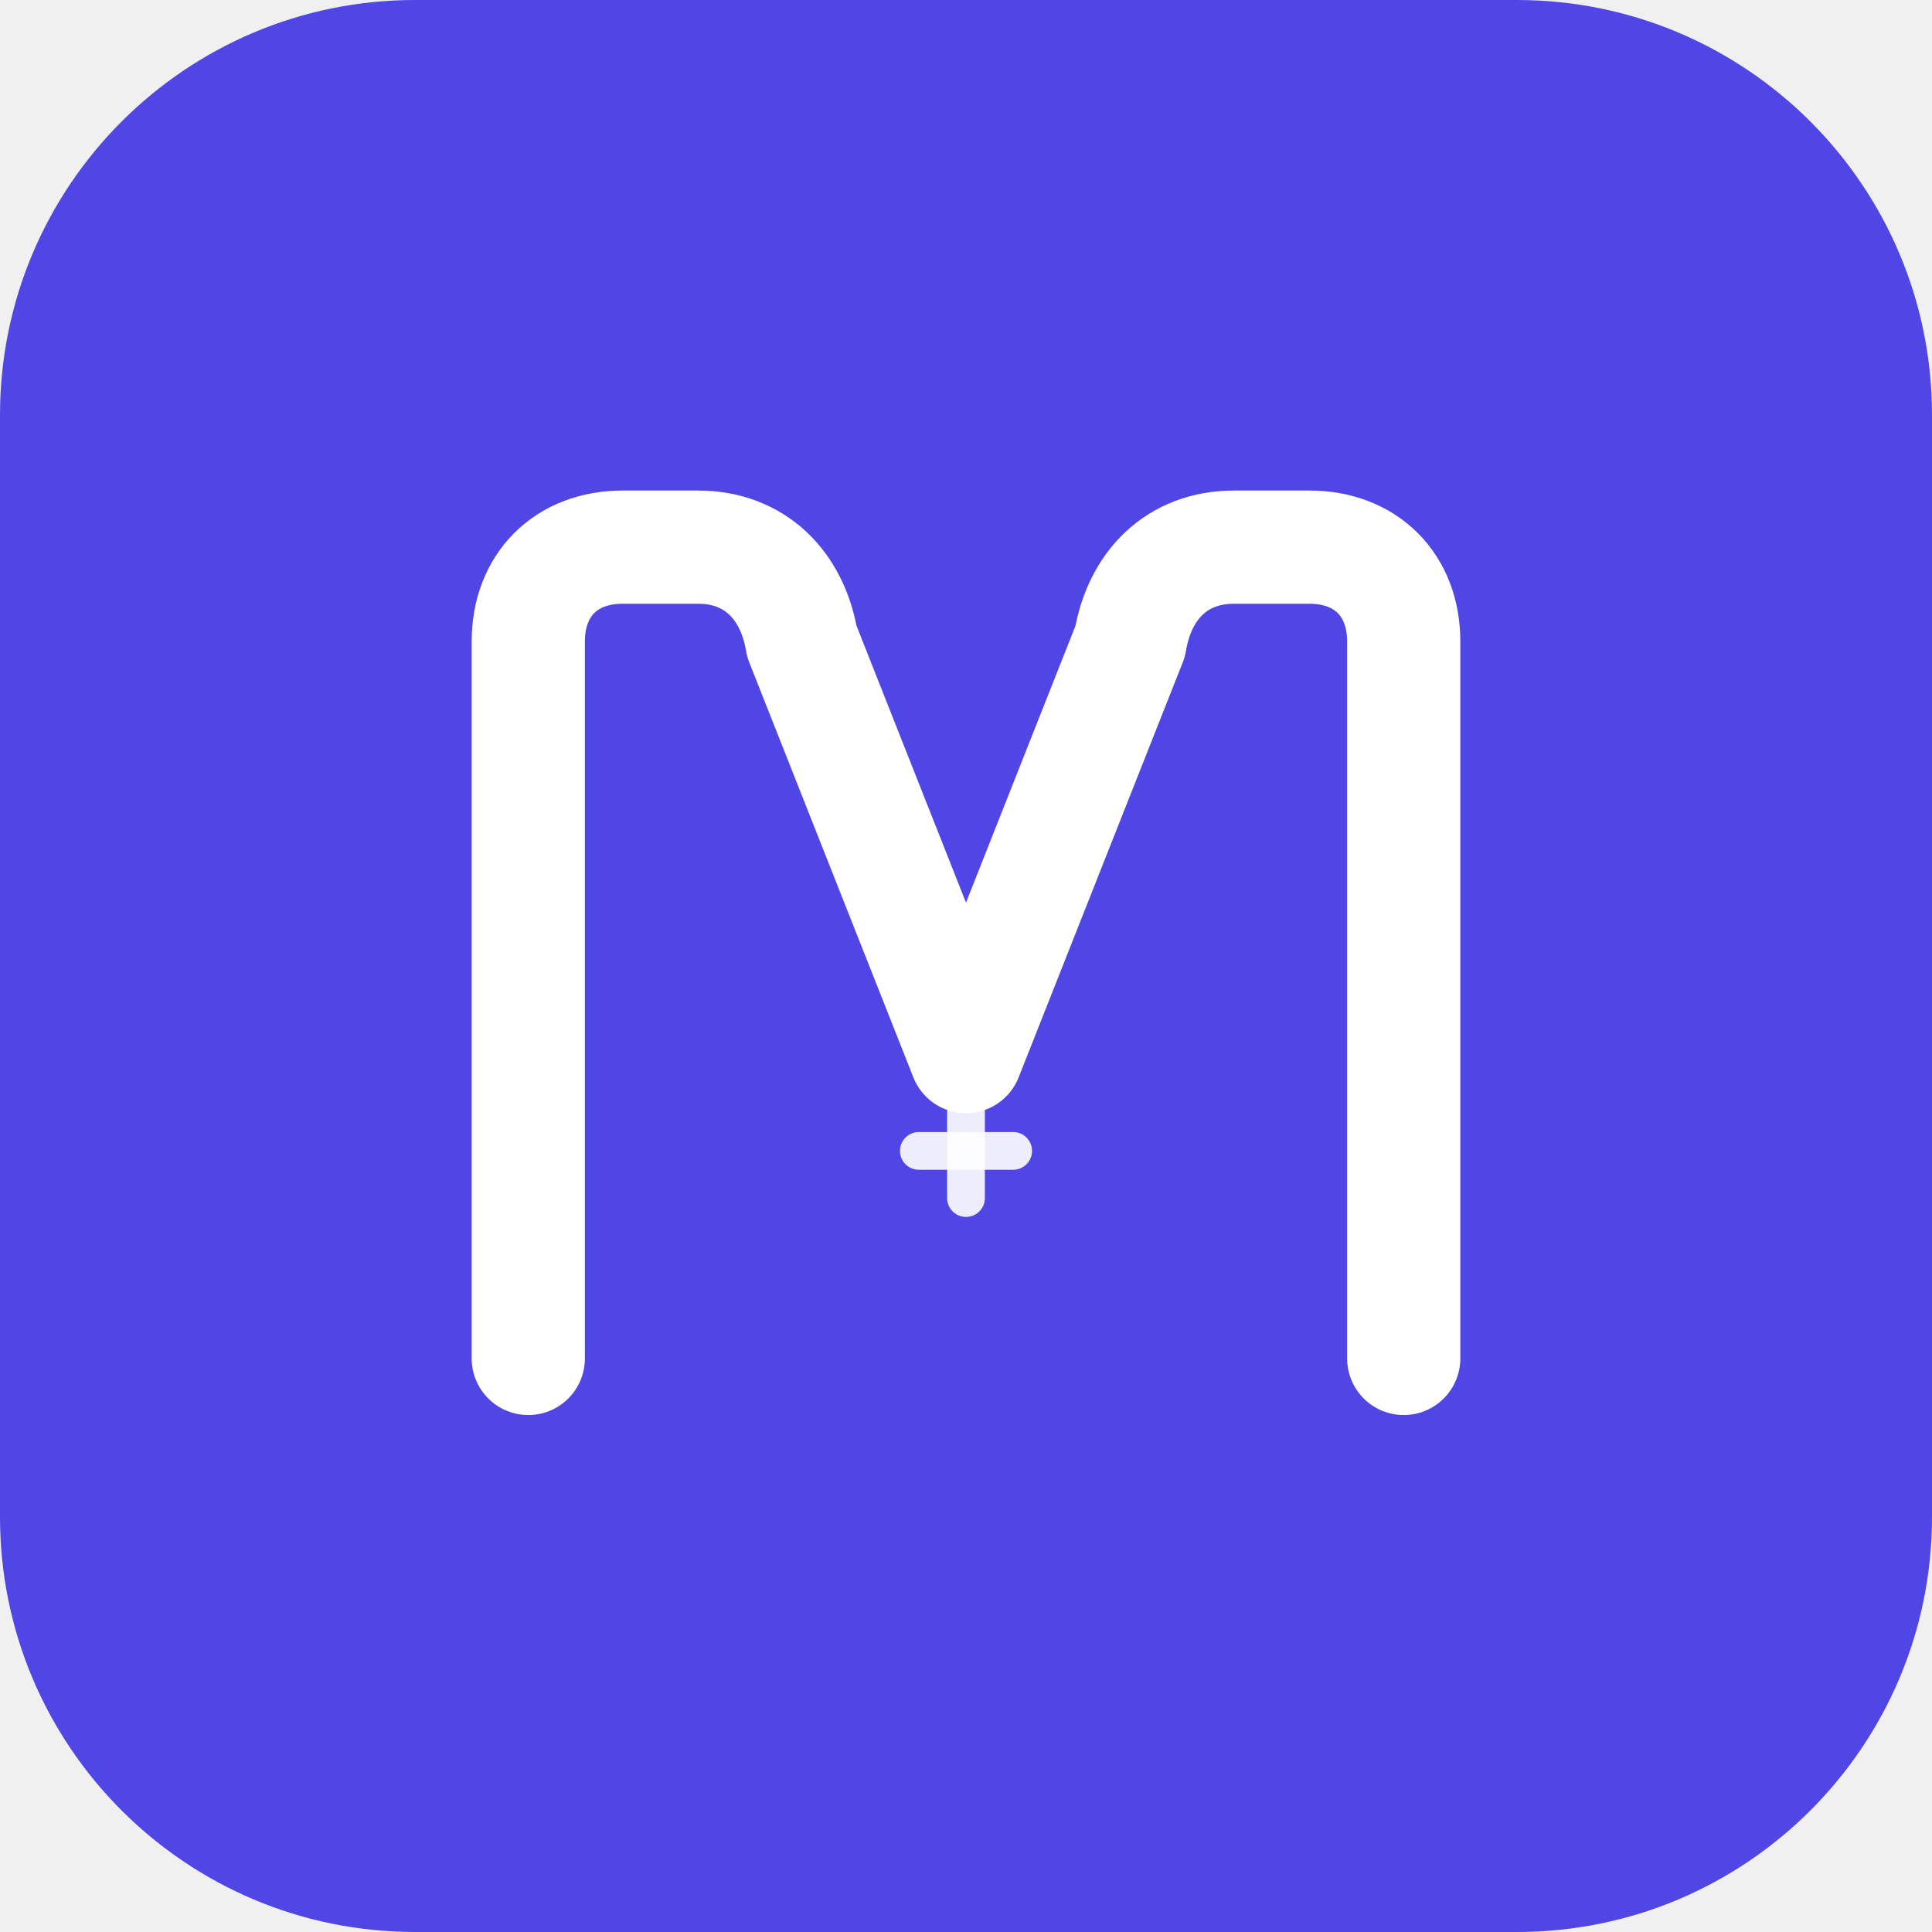
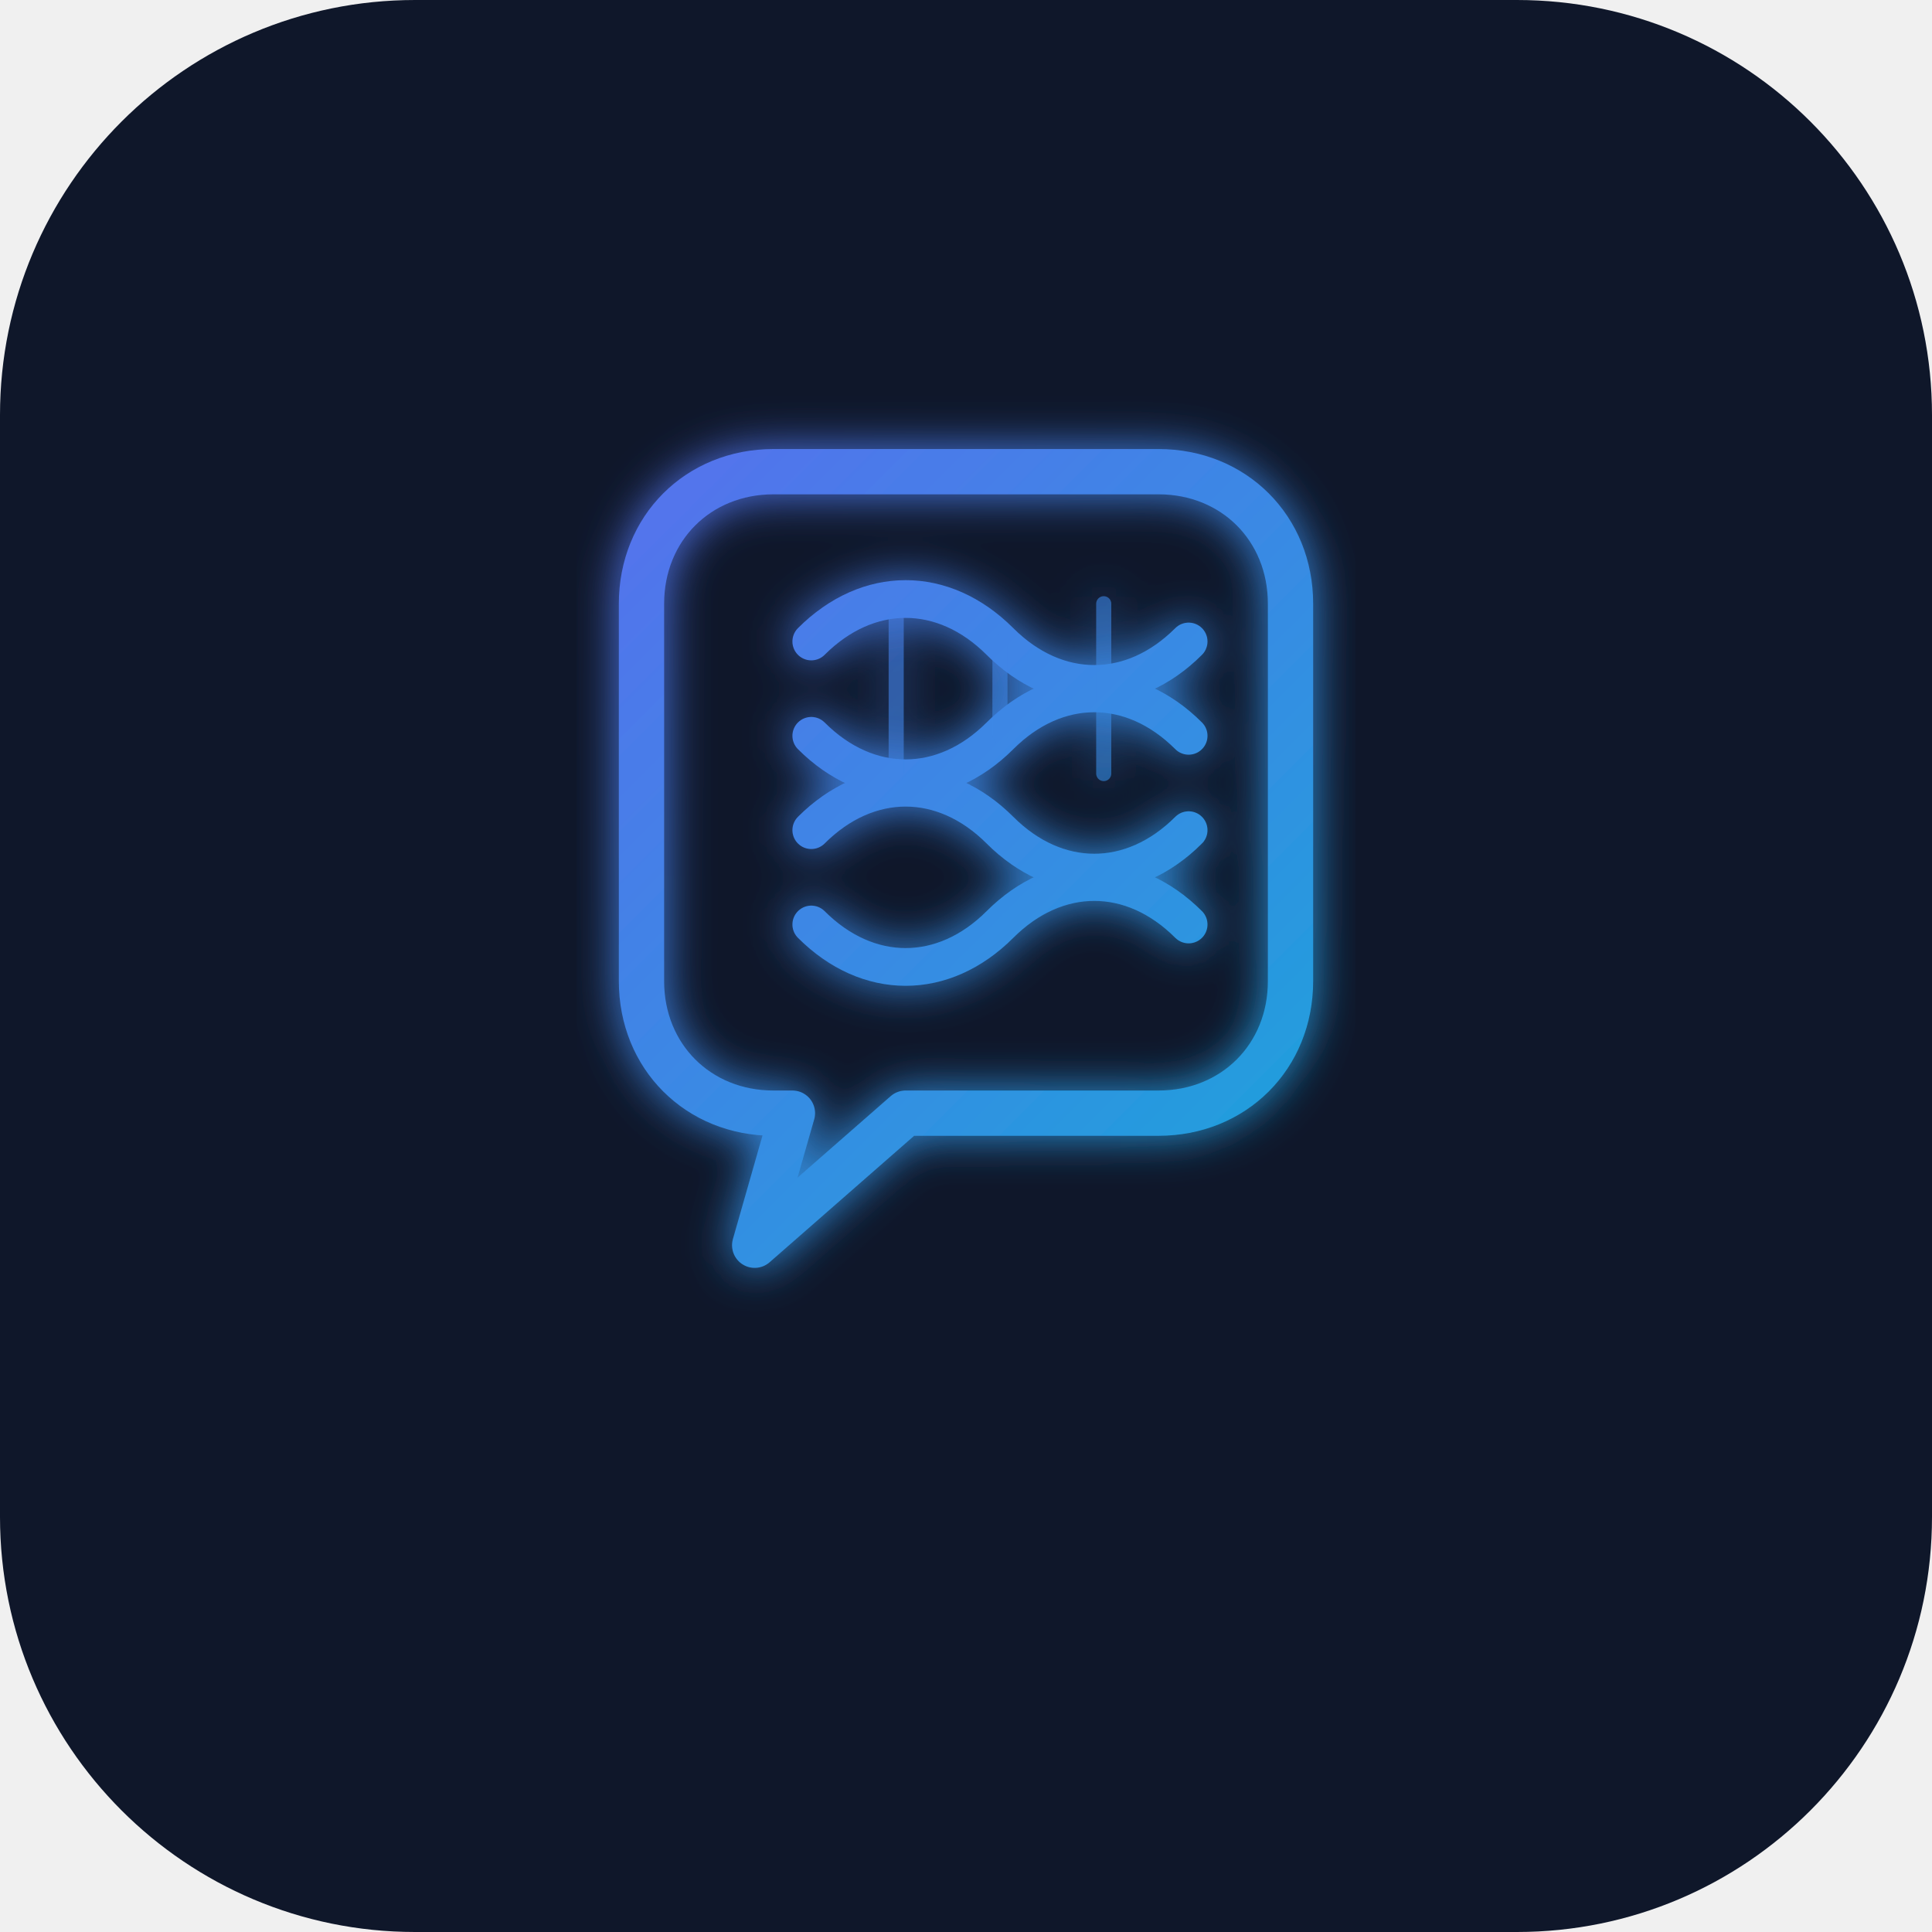
<svg xmlns="http://www.w3.org/2000/svg" width="1024" height="1024" viewBox="0 0 1024 1024" fill="none">
-   <rect width="1024" height="1024" rx="220" fill="#4f46e5" />
-   <path d="M280 720V340C280 310 300 290 330 290H370C400 290 420 310 425 340L512 560L599 340C604 310 624 290 654 290H694C724 290 744 310 744 340V720" stroke="white" stroke-width="60" stroke-linecap="round" stroke-linejoin="round" fill="none" />
-   <rect x="477" y="600" width="70" height="20" rx="10" fill="white" opacity="0.9" />
-   <rect x="502" y="575" width="20" height="70" rx="10" fill="white" opacity="0.9" />
+   <defs>
+     <linearGradient id="logoGrad" x1="200" y1="200" x2="824" y2="824" gradientUnits="userSpaceOnUse">
+       <stop offset="0%" stop-color="#6366f1" />
+       <stop offset="100%" stop-color="#06b6d4" />
+     </linearGradient>
+     <filter id="glow">
+       <feGaussianBlur stdDeviation="12" result="blur" />
+       <feMerge>
+         <feMergeNode in="blur" />
+         <feMergeNode in="SourceGraphic" />
+       </feMerge>
+     </filter>
+   </defs>
+   <rect width="1024" height="1024" rx="220" fill="#0F172A" />
+   <g filter="url(#glow)">
+     <path d="M340 320 C340 280, 370 250, 410 250 L614 250 C654 250, 684 280, 684 320 L684 520 C684 560, 654 590, 614 590 L480 590 L400 660 L420 590 L410 590 C370 590, 340 560, 340 520 Z" stroke="url(#logoGrad)" stroke-width="24" stroke-linecap="round" stroke-linejoin="round" fill="none" />
+     <path d="M430 340 C460 310, 500 310, 530 340 C560 370, 600 370, 630 340" stroke="url(#logoGrad)" stroke-width="20" stroke-linecap="round" fill="none" />
+     <path d="M430 390 C460 420, 500 420, 530 390 C560 360, 600 360, 630 390" stroke="url(#logoGrad)" stroke-width="20" stroke-linecap="round" fill="none" />
+     <path d="M430 440 C460 410, 500 410, 530 440 C560 470, 600 470, 630 440" stroke="url(#logoGrad)" stroke-width="20" stroke-linecap="round" fill="none" />
+     <path d="M430 490 C460 520, 500 520, 530 490 C560 460, 600 460, 630 490" stroke="url(#logoGrad)" stroke-width="20" stroke-linecap="round" fill="none" />
+     <line x1="475" y1="320" x2="475" y2="410" stroke="url(#logoGrad)" stroke-width="8" stroke-linecap="round" opacity="0.6" />
+     <line x1="530" y1="340" x2="530" y2="390" stroke="url(#logoGrad)" stroke-width="8" stroke-linecap="round" opacity="0.6" />
+     <line x1="585" y1="320" x2="585" y2="410" stroke="url(#logoGrad)" stroke-width="8" stroke-linecap="round" opacity="0.6" />
+   </g>
</svg>
